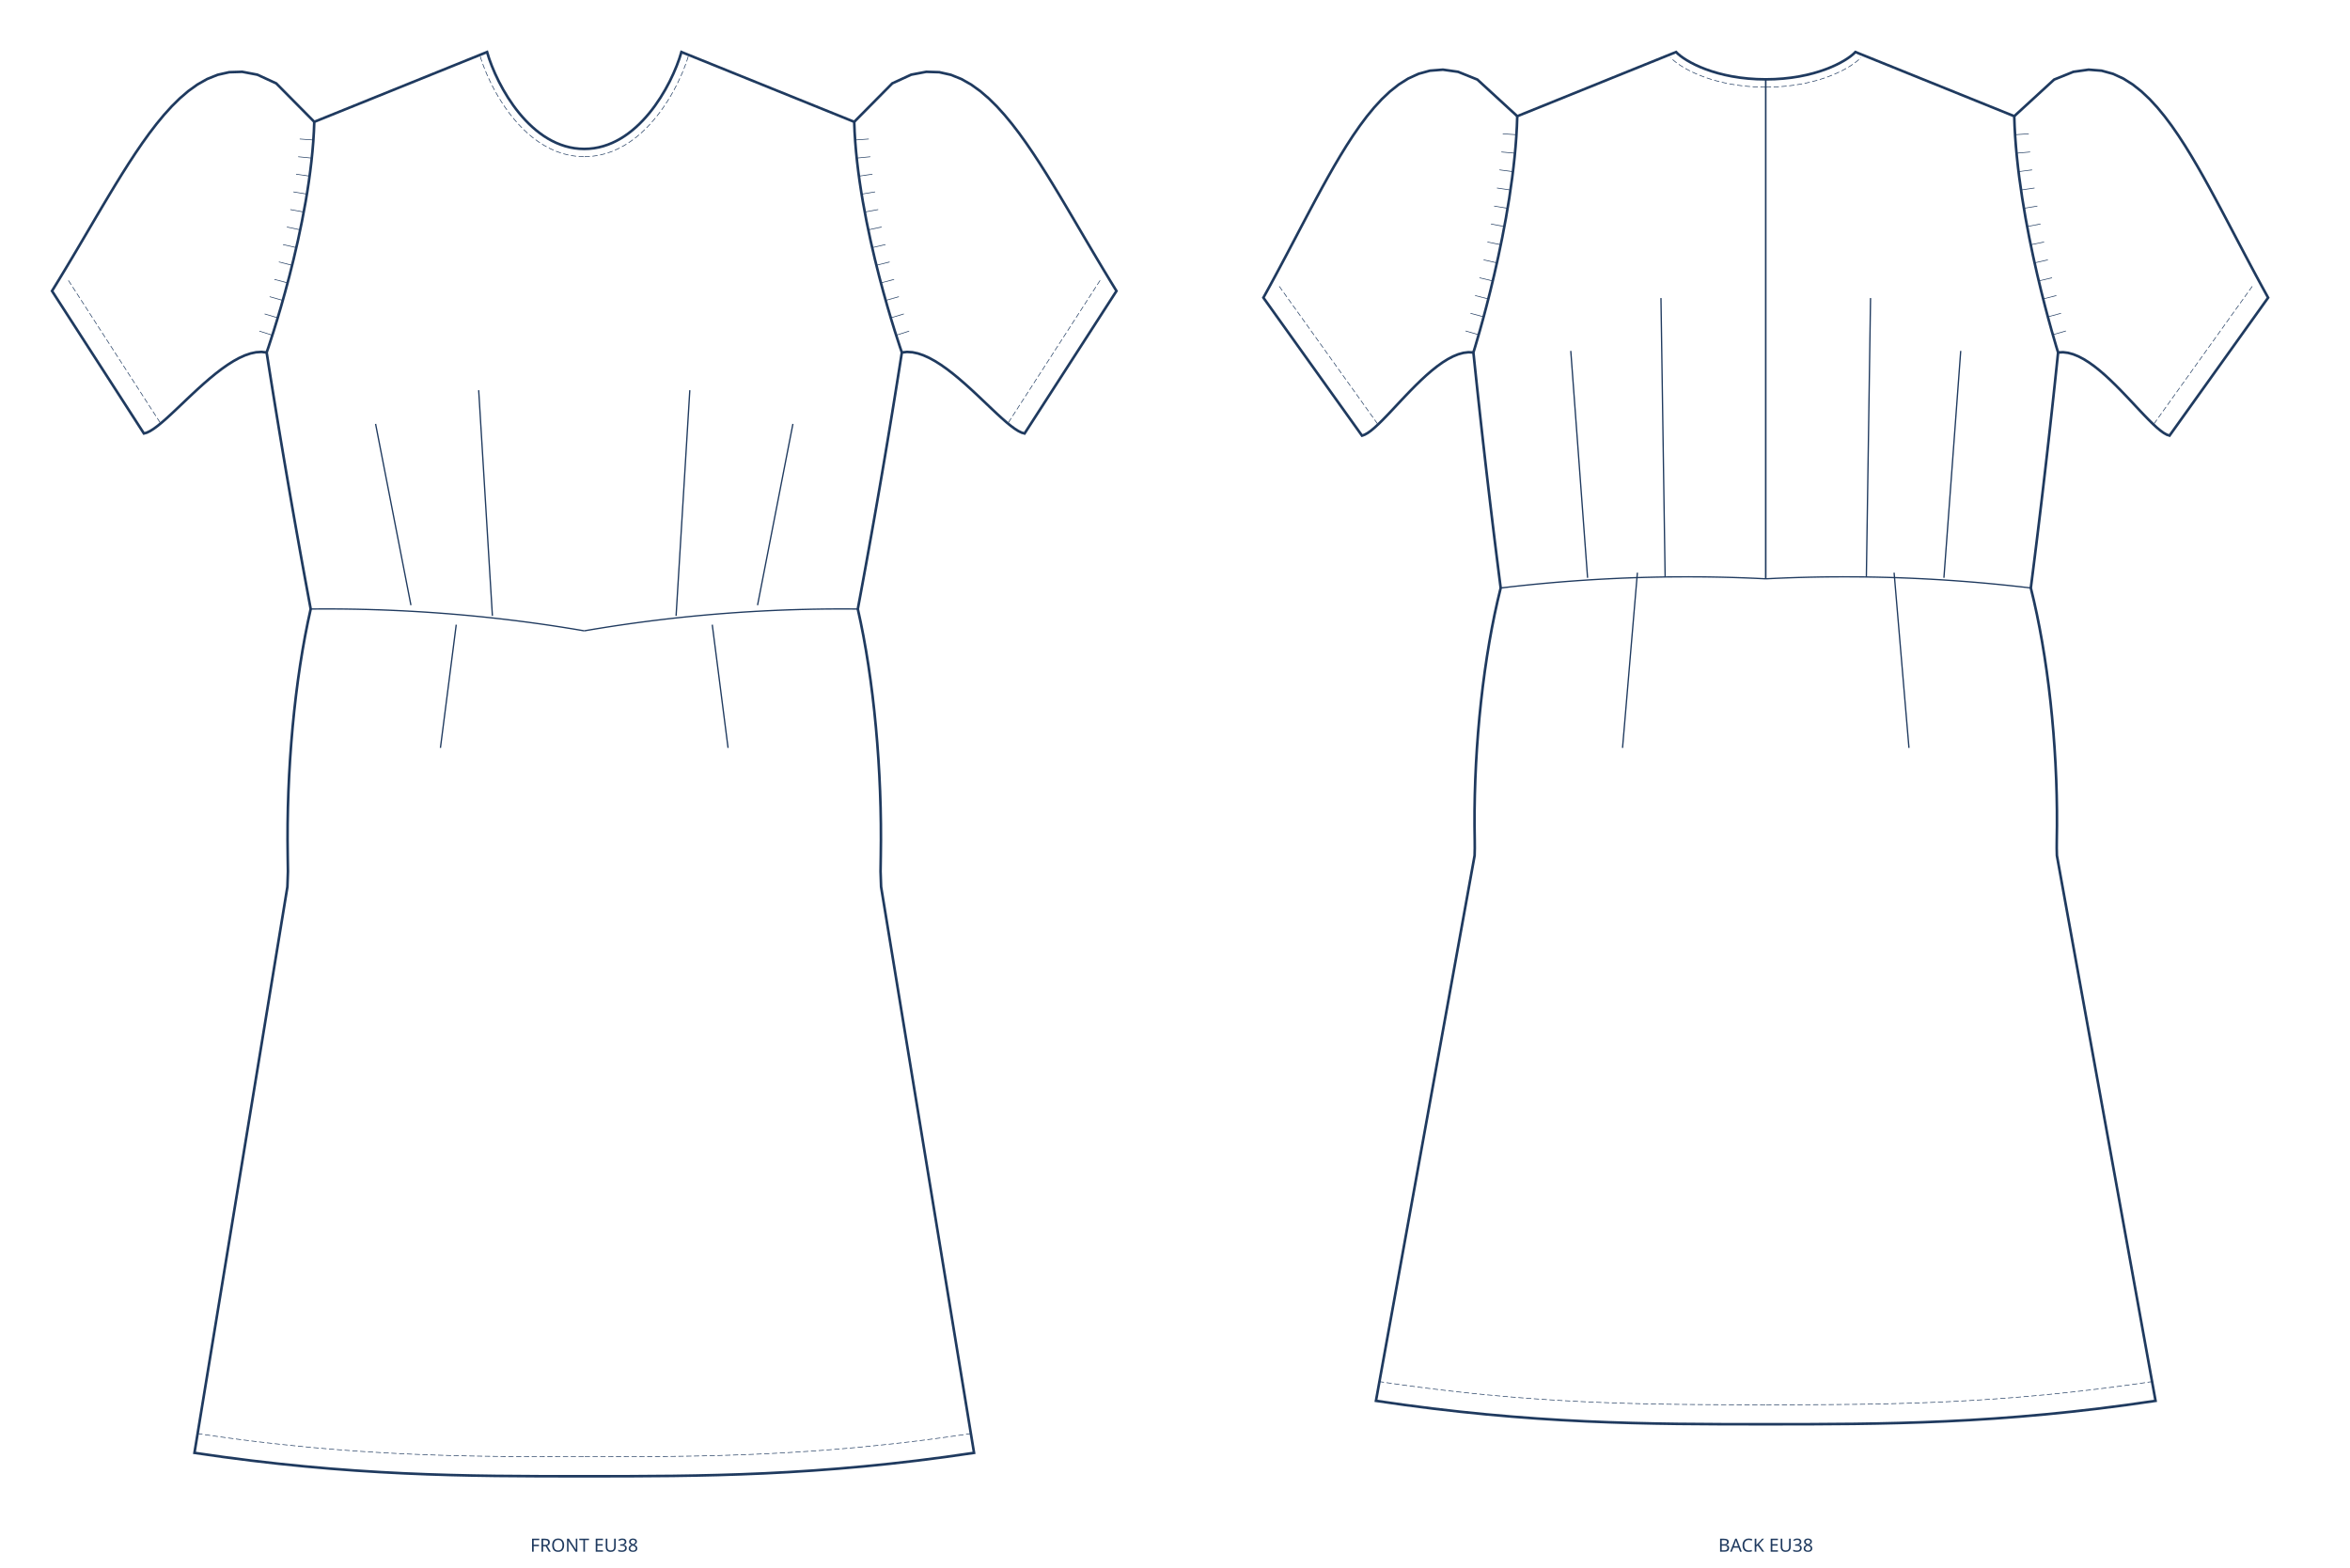
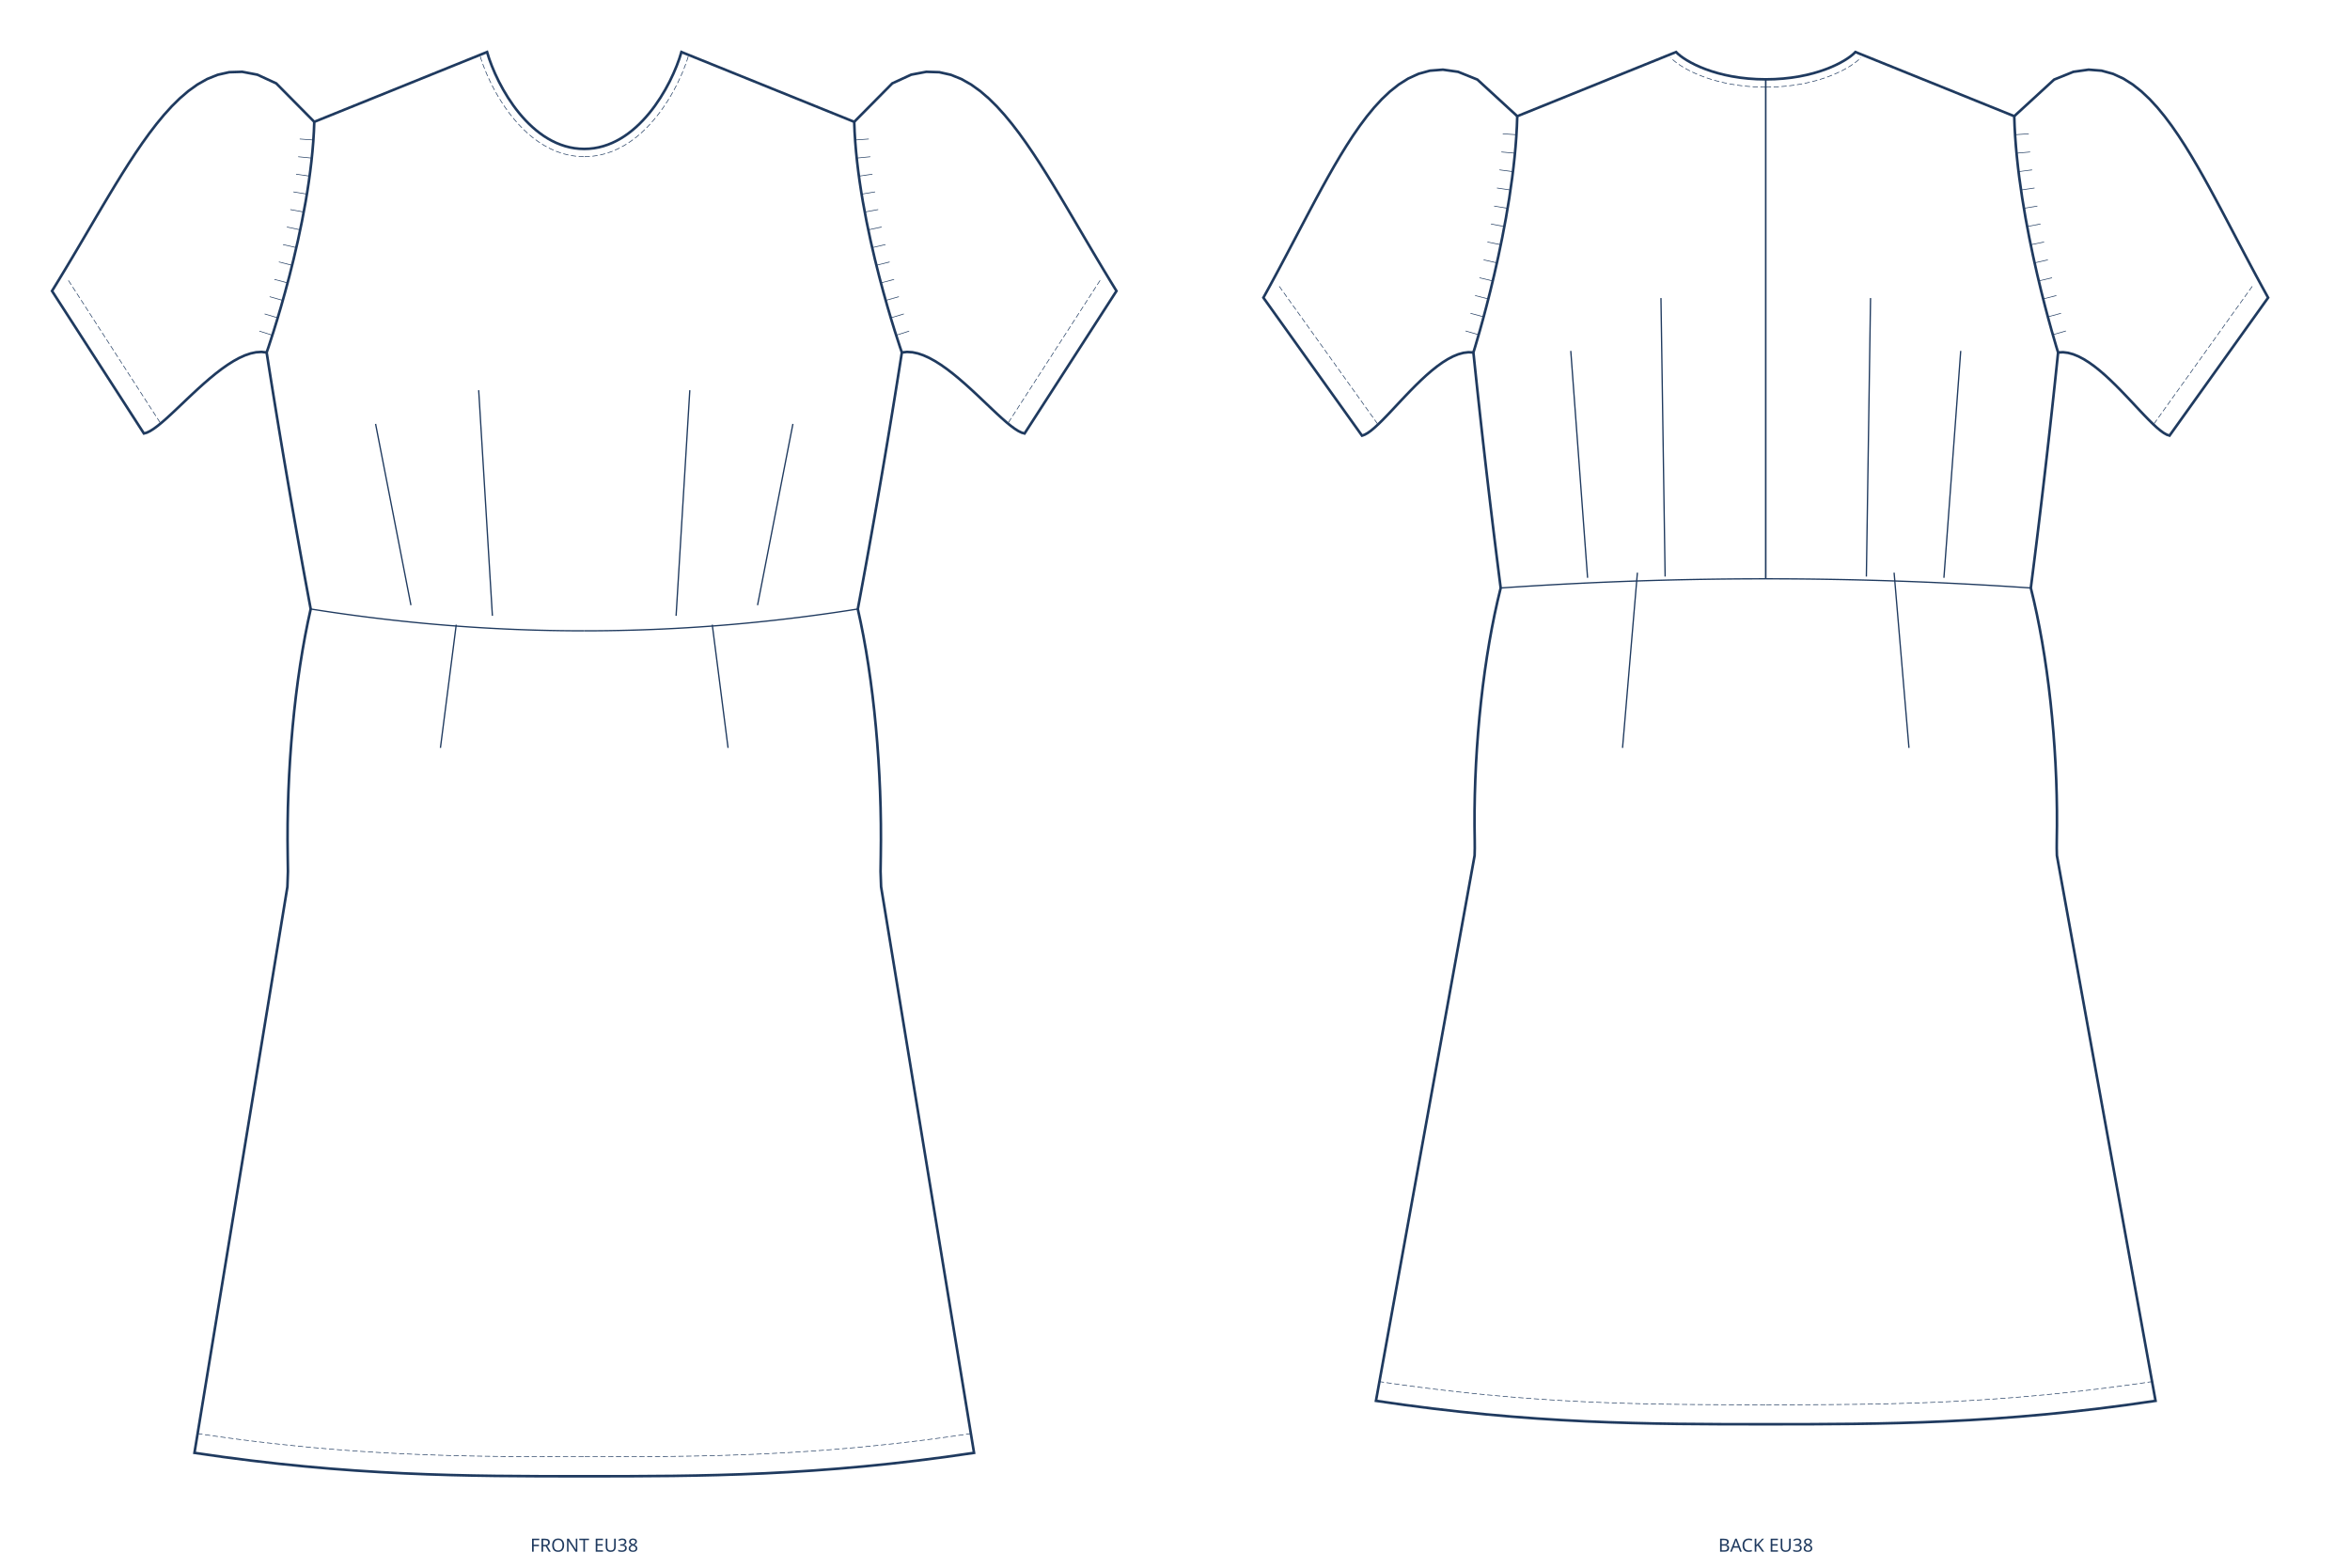
<svg xmlns="http://www.w3.org/2000/svg" width="1806.847mm" height="1205mm" viewBox="0 0 1806.847 1205" data-scale="1:1" data-unit-mm="1" data-source="DraftedPattern" data-dugum="" data-size="EU38" data-sinif="dress/dart/woven">
  <g fill="none" stroke="#1f3a5f" transform="translate(449.2117,40)">
    <path data-rol="siluet" data-view="front" data-manken-fark-ceyrek-mm="12.7417" data-manken-bel-yarim-mm="197.5854" data-manken-bust-y="231.0000" data-manken-bel-y="428.2238" data-manken-kalca-y="628.2238" data-omuz-egim-deg="22.00" data-omuz-oran="0.8500" data-omuz-uc="207.5700 53.6728" data-yaka-gen-oran="0.3600" data-yaka-derinlik-oran="0.4985" stroke-width="2" d="M 0 74.5 C 41.099 74.5 67.253 26.075 74.725 0 C 119.007 17.891 163.288 35.782 207.57 53.673 C 209.768 133.47 244.2 231 244.2 231 C 243.594 234.867 242.985 238.734 242.374 242.601 C 241.761 246.469 241.145 250.336 240.527 254.203 C 239.907 258.07 239.284 261.937 238.659 265.804 C 238.032 269.671 237.403 273.538 236.771 277.406 C 236.137 281.273 235.5 285.14 234.862 289.007 C 234.22 292.874 233.577 296.741 232.931 300.608 C 232.283 304.476 231.633 308.343 230.981 312.21 C 230.326 316.077 229.668 319.944 229.009 323.811 C 228.347 327.678 227.683 331.545 227.016 335.413 C 226.347 339.28 225.676 343.147 225.003 347.014 C 224.327 350.881 223.649 354.748 222.969 358.615 C 222.286 362.483 221.601 366.35 220.914 370.217 C 220.224 374.084 219.532 377.951 218.838 381.818 C 218.142 385.685 217.443 389.552 216.742 393.42 C 216.038 397.287 215.332 401.154 214.624 405.021 C 213.914 408.888 213.201 412.755 212.486 416.622 C 211.769 420.49 211.049 424.357 210.327 428.224 C 211.095 431.582 211.842 435.008 212.567 438.497 C 213.29 441.986 213.992 445.537 214.671 449.146 C 215.348 452.754 216.003 456.418 216.635 460.134 C 217.264 463.85 217.871 467.616 218.454 471.427 C 219.036 475.239 219.593 479.095 220.126 482.99 C 220.658 486.885 221.165 490.82 221.648 494.787 C 222.128 498.755 222.584 502.755 223.015 506.783 C 223.444 510.811 223.848 514.866 224.226 518.943 C 224.602 523.02 224.952 527.118 225.277 531.232 C 225.6 535.346 225.896 539.475 226.166 543.614 C 226.435 547.753 226.677 551.901 226.892 556.054 C 227.105 560.206 227.292 564.363 227.451 568.517 C 227.609 572.671 227.74 576.823 227.843 580.968 C 227.945 585.112 228.019 589.248 228.066 593.371 C 228.111 597.494 228.128 601.602 228.117 605.691 C 228.105 609.78 228.065 613.85 227.996 617.894 C 227.927 621.938 227.829 625.956 227.828 629.943 C 227.994 633.93 228.129 637.885 228.231 641.804 C 252.054 786.869 275.877 931.935 299.7 1077 C 179.82 1095 89.91 1095 0 1095 C -89.91 1095 -179.82 1095 -299.7 1077 C -275.877 931.935 -252.054 786.869 -228.231 641.804 C -228.129 637.885 -227.994 633.93 -227.828 629.943 C -227.829 625.956 -227.927 621.938 -227.996 617.894 C -228.065 613.85 -228.105 609.78 -228.117 605.691 C -228.128 601.602 -228.111 597.494 -228.066 593.371 C -228.019 589.248 -227.945 585.112 -227.843 580.968 C -227.74 576.823 -227.609 572.671 -227.451 568.517 C -227.292 564.363 -227.105 560.206 -226.892 556.054 C -226.677 551.901 -226.435 547.753 -226.166 543.614 C -225.896 539.475 -225.6 535.346 -225.277 531.232 C -224.952 527.118 -224.602 523.02 -224.226 518.943 C -223.848 514.866 -223.444 510.811 -223.015 506.783 C -222.584 502.755 -222.128 498.755 -221.648 494.787 C -221.165 490.82 -220.658 486.885 -220.126 482.99 C -219.593 479.095 -219.036 475.239 -218.454 471.427 C -217.871 467.616 -217.264 463.85 -216.635 460.134 C -216.003 456.418 -215.348 452.754 -214.671 449.146 C -213.992 445.537 -213.29 441.986 -212.567 438.497 C -211.842 435.008 -211.095 431.582 -210.327 428.224 C -211.049 424.357 -211.769 420.49 -212.486 416.622 C -213.201 412.755 -213.914 408.888 -214.624 405.021 C -215.332 401.154 -216.038 397.287 -216.742 393.42 C -217.443 389.552 -218.142 385.685 -218.838 381.818 C -219.532 377.951 -220.224 374.084 -220.914 370.217 C -221.601 366.35 -222.286 362.483 -222.969 358.615 C -223.649 354.748 -224.327 350.881 -225.003 347.014 C -225.676 343.147 -226.347 339.28 -227.016 335.413 C -227.683 331.545 -228.347 327.678 -229.009 323.811 C -229.668 319.944 -230.326 316.077 -230.981 312.21 C -231.633 308.343 -232.283 304.476 -232.931 300.608 C -233.577 296.741 -234.22 292.874 -234.862 289.007 C -235.5 285.14 -236.137 281.273 -236.771 277.406 C -237.403 273.538 -238.032 269.671 -238.659 265.804 C -239.284 261.937 -239.907 258.07 -240.527 254.203 C -241.145 250.336 -241.761 246.469 -242.374 242.601 C -242.985 238.734 -243.594 234.867 -244.2 231 C -244.2 231 -209.768 133.47 -207.57 53.673 C -163.288 35.782 -119.007 17.891 -74.725 0 C -67.253 26.075 -41.099 74.5 0 74.5 Z" />
-     <path data-rol="bel-dikisi" data-view="front" data-yan="sag" stroke-width="1" d="M 210.327 428.224 L 201.515 428.165 L 192.707 428.173 L 183.901 428.247 L 175.086 428.386 L 166.27 428.592 L 157.454 428.864 L 148.64 429.201 L 139.827 429.605 L 131.018 430.075 L 122.213 430.61 L 113.413 431.211 L 104.62 431.878 L 95.834 432.611 L 87.057 433.41 L 78.29 434.275 L 69.534 435.205 L 60.789 436.2 L 52.058 437.261 L 43.34 438.388 L 34.638 439.58 L 25.951 440.837 L 17.282 442.16 L 8.632 443.547 L -0 445" />
-     <path data-rol="bel-dikisi" data-view="front" data-yan="sol" stroke-width="1" d="M -210.327 428.224 L -201.515 428.165 L -192.707 428.173 L -183.901 428.247 L -175.086 428.386 L -166.27 428.592 L -157.454 428.864 L -148.64 429.201 L -139.827 429.605 L -131.018 430.075 L -122.213 430.61 L -113.413 431.211 L -104.62 431.878 L -95.834 432.611 L -87.057 433.41 L -78.29 434.275 L -69.534 435.205 L -60.789 436.2 L -52.058 437.261 L -43.34 438.388 L -34.638 439.58 L -25.951 440.837 L -17.282 442.16 L -8.632 443.547 L 0 445" />
+     <path data-rol="bel-dikisi" data-view="front" data-yan="sag" stroke-width="1" d="M 210.327 428.224 L 201.559 429.59 L 192.791 430.898 L 184.024 432.149 L 175.257 433.341 L 166.491 434.476 L 157.725 435.553 L 148.96 436.573 L 140.195 437.534 L 131.431 438.437 L 122.667 439.282 L 113.903 440.07 L 105.14 440.798 L 96.377 441.469 L 87.615 442.082 L 78.852 442.636 L 70.09 443.132 L 61.328 443.57 L 52.567 443.949 L 43.805 444.27 L 35.044 444.533 L 26.283 444.737 L 17.522 444.883 L 8.761 444.971 L -0 445" />
+     <path data-rol="bel-dikisi" data-view="front" data-yan="sol" stroke-width="1" d="M -210.327 428.224 L -201.559 429.59 L -192.791 430.898 L -184.024 432.149 L -175.257 433.341 L -166.491 434.476 L -157.725 435.553 L -148.96 436.573 L -140.195 437.534 L -131.431 438.437 L -122.667 439.282 L -113.903 440.07 L -105.14 440.798 L -96.377 441.469 L -87.615 442.082 L -78.852 442.636 L -70.09 443.132 L -61.328 443.57 L -52.567 443.949 L -43.805 444.27 L -35.044 444.533 L -26.283 444.737 L -17.522 444.883 L -8.761 444.971 L 0 445" />
    <path data-rol="pens" data-view="front" data-yan="sag" stroke-width="1" d="M 133.253 425.282 L 160.435 285.913" />
    <path data-rol="pens" data-view="front" data-yan="sol" stroke-width="1" d="M -133.253 425.282 L -160.435 285.913" />
    <path data-rol="pens" data-view="front" data-yan="sag" stroke-width="1" d="M 70.618 433.459 L 81.162 260.004" />
    <path data-rol="pens" data-view="front" data-yan="sol" stroke-width="1" d="M -70.618 433.459 L -81.162 260.004" />
    <path data-rol="pens" data-view="front" data-yan="sag" stroke-width="1" d="M 98.426 440.288 L 110.577 535" />
    <path data-rol="pens" data-view="front" data-yan="sol" stroke-width="1" d="M -98.426 440.288 L -110.577 535" />
    <path data-rol="dikis-izi" data-view="front" data-yan="sag" stroke-width="0.5" stroke-dasharray="4 2" d="M 297.524 1062.159 L 286.423 1063.787 L 275.543 1065.305 L 264.828 1066.726 L 254.273 1068.052 L 243.87 1069.286 L 233.615 1070.432 L 223.501 1071.494 L 213.524 1072.473 L 203.678 1073.375 L 193.955 1074.201 L 184.352 1074.955 L 174.862 1075.641 L 165.479 1076.262 L 156.198 1076.821 L 147.013 1077.321 L 137.918 1077.766 L 128.908 1078.159 L 119.976 1078.502 L 111.117 1078.801 L 102.325 1079.056 L 93.595 1079.273 L 84.92 1079.453 L 76.296 1079.601 L 67.716 1079.72 L 59.175 1079.812 L 50.667 1079.882 L 42.186 1079.931 L 33.727 1079.965 L 25.285 1079.985 L 16.853 1079.996 L 8.426 1079.999 L -0.001 1080" />
    <path data-rol="dikis-izi" data-view="front" data-yan="sol" stroke-width="0.5" stroke-dasharray="4 2" d="M -297.524 1062.159 L -286.423 1063.787 L -275.543 1065.305 L -264.828 1066.726 L -254.273 1068.052 L -243.87 1069.286 L -233.615 1070.432 L -223.501 1071.494 L -213.524 1072.473 L -203.678 1073.375 L -193.955 1074.201 L -184.352 1074.955 L -174.862 1075.641 L -165.479 1076.262 L -156.198 1076.821 L -147.013 1077.321 L -137.918 1077.766 L -128.908 1078.159 L -119.976 1078.502 L -111.117 1078.801 L -102.325 1079.056 L -93.595 1079.273 L -84.92 1079.453 L -76.296 1079.601 L -67.716 1079.72 L -59.175 1079.812 L -50.667 1079.882 L -42.186 1079.931 L -33.727 1079.965 L -25.285 1079.985 L -16.853 1079.996 L -8.426 1079.999 L 0.001 1080" />
    <path data-rol="dikis-izi" data-view="front" data-yan="sag" stroke-width="0.5" stroke-dasharray="4 2" d="M 0.293 80.493 L 5.639 80.225 L 11.112 79.421 L 16.396 78.125 L 21.479 76.377 L 26.354 74.219 L 31.018 71.691 L 35.469 68.832 L 39.709 65.679 L 43.739 62.27 L 47.565 58.639 L 51.187 54.817 L 54.608 50.837 L 57.832 46.731 L 60.86 42.528 L 63.693 38.258 L 66.332 33.952 L 68.778 29.639 L 71.031 25.348 L 73.091 21.109 L 74.959 16.948 L 76.633 12.896 L 78.114 8.979 L 79.401 5.224 L 80.463 1.755" />
    <path data-rol="dikis-izi" data-view="front" data-yan="sol" stroke-width="0.5" stroke-dasharray="4 2" d="M -0.293 80.493 L -5.639 80.225 L -11.112 79.421 L -16.396 78.125 L -21.479 76.377 L -26.354 74.219 L -31.018 71.691 L -35.469 68.832 L -39.709 65.679 L -43.739 62.27 L -47.565 58.639 L -51.187 54.817 L -54.608 50.837 L -57.832 46.731 L -60.86 42.528 L -63.693 38.258 L -66.332 33.952 L -68.778 29.639 L -71.031 25.348 L -73.091 21.109 L -74.959 16.948 L -76.633 12.896 L -78.114 8.979 L -79.401 5.224 L -80.463 1.755" />
    <path data-rol="dikis-izi" data-view="front" data-yan="sag" stroke-width="0.5" stroke-dasharray="4 2" d="M 396.606 175.588 L 325.958 285.132" />
    <path data-rol="dikis-izi" data-view="front" data-yan="sol" stroke-width="0.5" stroke-dasharray="4 2" d="M -396.606 175.588 L -325.958 285.132" />
    <path data-rol="kol" data-view="front" data-yan="sag" data-kol-aci="32.82" data-kol-olcek="0.8880" data-buzgu-kapak-oran="1.2901" data-buzgu-kapak-fazla-mm="122.66" stroke-width="2" d="M 207.57 53.673 L 236.847 24.088 L 251.346 17.416 L 262.969 15.206 L 272.971 15.508 L 281.876 17.512 L 289.971 20.77 L 297.44 25 L 304.41 30.004 L 310.974 35.637 L 317.204 41.788 L 323.157 48.367 L 328.881 55.303 L 334.414 62.534 L 339.789 70.011 L 345.033 77.69 L 350.171 85.534 L 355.225 93.509 L 360.211 101.588 L 365.147 109.745 L 370.047 117.958 L 374.924 126.208 L 379.788 134.477 L 384.65 142.749 L 389.519 151.01 L 394.402 159.248 L 399.308 167.452 L 404.243 175.611 L 409.212 183.718 L 338.563 293.262 L 336.311 292.633 L 333.771 291.398 L 330.964 289.618 L 327.908 287.351 L 324.622 284.656 L 321.126 281.594 L 317.44 278.222 L 313.582 274.6 L 309.571 270.788 L 305.427 266.844 L 301.169 262.829 L 296.817 258.8 L 292.389 254.817 L 287.905 250.94 L 283.383 247.228 L 278.844 243.74 L 274.307 240.535 L 269.79 237.672 L 265.313 235.21 L 260.895 233.21 L 256.555 231.729 L 252.314 230.828 L 248.189 230.565 L 244.2 231" />
    <path data-rol="kol" data-view="front" data-yan="sol" data-kol-aci="32.82" data-kol-olcek="0.8880" data-buzgu-kapak-oran="1.2901" data-buzgu-kapak-fazla-mm="122.66" stroke-width="2" d="M -207.57 53.673 L -236.847 24.088 L -251.346 17.416 L -262.969 15.206 L -272.971 15.508 L -281.876 17.512 L -289.971 20.77 L -297.44 25 L -304.41 30.004 L -310.974 35.637 L -317.204 41.788 L -323.157 48.367 L -328.881 55.303 L -334.414 62.534 L -339.789 70.011 L -345.033 77.69 L -350.171 85.534 L -355.225 93.509 L -360.211 101.588 L -365.147 109.745 L -370.047 117.958 L -374.924 126.208 L -379.788 134.477 L -384.65 142.749 L -389.519 151.01 L -394.402 159.248 L -399.308 167.452 L -404.243 175.611 L -409.212 183.718 L -338.563 293.262 L -336.311 292.633 L -333.771 291.398 L -330.964 289.618 L -327.908 287.351 L -324.622 284.656 L -321.126 281.594 L -317.44 278.222 L -313.582 274.6 L -309.571 270.788 L -305.427 266.844 L -301.169 262.829 L -296.817 258.8 L -292.389 254.817 L -287.905 250.94 L -283.383 247.228 L -278.844 243.74 L -274.307 240.535 L -269.79 237.672 L -265.313 235.21 L -260.895 233.21 L -256.555 231.729 L -252.314 230.828 L -248.189 230.565 L -244.2 231" />
    <path data-rol="buzgu" data-view="front" data-yan="sag" data-buzgu="kapak" data-buzgu-oran="1.2901" data-buzgu-dikis-mm="181.66" stroke-width="0.5" d="M 208.292 67.627 L 218.764 66.862" />
    <path data-rol="buzgu" data-view="front" data-yan="sol" data-buzgu="kapak" data-buzgu-oran="1.2901" data-buzgu-dikis-mm="181.66" stroke-width="0.5" d="M -208.292 67.627 L -218.764 66.862" />
    <path data-rol="buzgu" data-view="front" data-yan="sag" data-buzgu="kapak" data-buzgu-oran="1.2901" data-buzgu-dikis-mm="181.66" stroke-width="0.5" d="M 209.511 81.547 L 219.959 80.507" />
    <path data-rol="buzgu" data-view="front" data-yan="sol" data-buzgu="kapak" data-buzgu-oran="1.2901" data-buzgu-dikis-mm="181.66" stroke-width="0.5" d="M -209.511 81.547 L -219.959 80.507" />
    <path data-rol="buzgu" data-view="front" data-yan="sag" data-buzgu="kapak" data-buzgu-oran="1.2901" data-buzgu-dikis-mm="181.66" stroke-width="0.5" d="M 211.178 95.42 L 221.569 93.915" />
    <path data-rol="buzgu" data-view="front" data-yan="sol" data-buzgu="kapak" data-buzgu-oran="1.2901" data-buzgu-dikis-mm="181.66" stroke-width="0.5" d="M -211.178 95.42 L -221.569 93.915" />
    <path data-rol="buzgu" data-view="front" data-yan="sag" data-buzgu="kapak" data-buzgu-oran="1.2901" data-buzgu-dikis-mm="181.66" stroke-width="0.5" d="M 213.266 109.237 L 223.626 107.533" />
    <path data-rol="buzgu" data-view="front" data-yan="sol" data-buzgu="kapak" data-buzgu-oran="1.2901" data-buzgu-dikis-mm="181.66" stroke-width="0.5" d="M -213.266 109.237 L -223.626 107.533" />
    <path data-rol="buzgu" data-view="front" data-yan="sag" data-buzgu="kapak" data-buzgu-oran="1.2901" data-buzgu-dikis-mm="181.66" stroke-width="0.5" d="M 215.672 123.002 L 226.001 121.118" />
    <path data-rol="buzgu" data-view="front" data-yan="sol" data-buzgu="kapak" data-buzgu-oran="1.2901" data-buzgu-dikis-mm="181.66" stroke-width="0.5" d="M -215.672 123.002 L -226.001 121.118" />
    <path data-rol="buzgu" data-view="front" data-yan="sag" data-buzgu="kapak" data-buzgu-oran="1.2901" data-buzgu-dikis-mm="181.66" stroke-width="0.5" d="M 218.385 136.709 L 228.653 134.513" />
    <path data-rol="buzgu" data-view="front" data-yan="sol" data-buzgu="kapak" data-buzgu-oran="1.2901" data-buzgu-dikis-mm="181.66" stroke-width="0.5" d="M -218.385 136.709 L -228.653 134.513" />
    <path data-rol="buzgu" data-view="front" data-yan="sag" data-buzgu="kapak" data-buzgu-oran="1.2901" data-buzgu-dikis-mm="181.66" stroke-width="0.5" d="M 221.381 150.358 L 231.619 148.026" />
    <path data-rol="buzgu" data-view="front" data-yan="sol" data-buzgu="kapak" data-buzgu-oran="1.2901" data-buzgu-dikis-mm="181.66" stroke-width="0.5" d="M -221.381 150.358 L -231.619 148.026" />
    <path data-rol="buzgu" data-view="front" data-yan="sag" data-buzgu="kapak" data-buzgu-oran="1.2901" data-buzgu-dikis-mm="181.66" stroke-width="0.5" d="M 224.609 163.954 L 234.789 161.381" />
    <path data-rol="buzgu" data-view="front" data-yan="sol" data-buzgu="kapak" data-buzgu-oran="1.2901" data-buzgu-dikis-mm="181.66" stroke-width="0.5" d="M -224.609 163.954 L -234.789 161.381" />
    <path data-rol="buzgu" data-view="front" data-yan="sag" data-buzgu="kapak" data-buzgu-oran="1.2901" data-buzgu-dikis-mm="181.66" stroke-width="0.5" d="M 228.089 177.488 L 238.241 174.808" />
    <path data-rol="buzgu" data-view="front" data-yan="sol" data-buzgu="kapak" data-buzgu-oran="1.2901" data-buzgu-dikis-mm="181.66" stroke-width="0.5" d="M -228.089 177.488 L -238.241 174.808" />
    <path data-rol="buzgu" data-view="front" data-yan="sag" data-buzgu="kapak" data-buzgu-oran="1.2901" data-buzgu-dikis-mm="181.66" stroke-width="0.5" d="M 231.778 190.966 L 241.878 188.096" />
    <path data-rol="buzgu" data-view="front" data-yan="sol" data-buzgu="kapak" data-buzgu-oran="1.2901" data-buzgu-dikis-mm="181.66" stroke-width="0.5" d="M -231.778 190.966 L -241.878 188.096" />
    <path data-rol="buzgu" data-view="front" data-yan="sag" data-buzgu="kapak" data-buzgu-oran="1.2901" data-buzgu-dikis-mm="181.66" stroke-width="0.5" d="M 235.682 204.383 L 245.734 201.349" />
    <path data-rol="buzgu" data-view="front" data-yan="sol" data-buzgu="kapak" data-buzgu-oran="1.2901" data-buzgu-dikis-mm="181.66" stroke-width="0.5" d="M -235.682 204.383 L -245.734 201.349" />
    <path data-rol="buzgu" data-view="front" data-yan="sag" data-buzgu="kapak" data-buzgu-oran="1.2901" data-buzgu-dikis-mm="181.66" stroke-width="0.5" d="M 239.809 217.734 L 249.816 214.556" />
    <path data-rol="buzgu" data-view="front" data-yan="sol" data-buzgu="kapak" data-buzgu-oran="1.2901" data-buzgu-dikis-mm="181.66" stroke-width="0.5" d="M -239.809 217.734 L -249.816 214.556" />
  </g>
  <g fill="none" stroke="#1f3a5f" transform="translate(1357.635,40)">
    <path data-rol="siluet" data-view="back" data-manken-fark-ceyrek-mm="12.7417" data-manken-bel-yarim-mm="191.0586" data-manken-bust-y="231.0000" data-manken-bel-y="412.0492" data-manken-kalca-y="612.0492" data-omuz-egim-deg="22.00" data-omuz-oran="0.8500" data-omuz-uc="191.0588 49.3351" data-yaka-gen-oran="0.3609" data-arka-yaka-oran="0.2819" stroke-width="2" d="M 0 21 C 37.922 21 62.055 7.35 68.95 0 C 109.653 16.445 150.356 32.89 191.059 49.335 C 193.082 131.084 224.775 231 224.775 231 C 224.384 234.772 223.991 238.544 223.596 242.316 C 223.199 246.087 222.8 249.859 222.399 253.631 C 221.996 257.403 221.591 261.175 221.185 264.947 C 220.776 268.719 220.365 272.49 219.953 276.262 C 219.538 280.034 219.122 283.806 218.703 287.578 C 218.283 291.35 217.861 295.122 217.436 298.893 C 217.01 302.665 216.582 306.437 216.152 310.209 C 215.72 313.981 215.286 317.753 214.85 321.525 C 214.412 325.296 213.972 329.068 213.53 332.84 C 213.086 336.612 212.641 340.384 212.193 344.156 C 211.743 347.928 211.292 351.7 210.838 355.471 C 210.382 359.243 209.925 363.015 209.465 366.787 C 209.004 370.559 208.541 374.331 208.076 378.103 C 207.608 381.874 207.139 385.646 206.668 389.418 C 206.195 393.19 205.72 396.962 205.243 400.734 C 204.764 404.505 204.283 408.277 203.8 412.049 C 204.615 415.281 205.41 418.579 206.184 421.937 C 206.955 425.295 207.706 428.714 208.434 432.188 C 209.161 435.661 209.866 439.189 210.548 442.767 C 211.228 446.344 211.886 449.97 212.52 453.64 C 213.152 457.31 213.762 461.023 214.347 464.774 C 214.93 468.525 215.489 472.314 216.024 476.135 C 216.557 479.956 217.065 483.809 217.548 487.689 C 218.03 491.568 218.486 495.474 218.916 499.401 C 219.345 503.328 219.748 507.275 220.125 511.238 C 220.5 515.201 220.85 519.178 221.172 523.166 C 221.493 527.153 221.787 531.15 222.054 535.15 C 222.319 539.151 222.557 543.155 222.768 547.158 C 222.977 551.16 223.159 555.161 223.313 559.154 C 223.465 563.147 223.59 567.133 223.686 571.105 C 223.781 575.077 223.848 579.037 223.886 582.977 C 223.923 586.918 223.931 590.839 223.91 594.736 C 223.889 598.633 223.838 602.506 223.757 606.348 C 223.677 610.191 223.712 614.003 223.853 617.779 C 249.136 757.519 274.418 897.26 299.7 1037 C 179.82 1055 89.91 1055 0 1055 C -89.91 1055 -179.82 1055 -299.7 1037 C -274.418 897.26 -249.136 757.519 -223.853 617.779 C -223.712 614.003 -223.677 610.191 -223.757 606.348 C -223.838 602.506 -223.889 598.633 -223.91 594.736 C -223.931 590.839 -223.923 586.918 -223.886 582.977 C -223.848 579.037 -223.781 575.077 -223.686 571.105 C -223.59 567.133 -223.465 563.147 -223.313 559.154 C -223.159 555.161 -222.977 551.16 -222.768 547.158 C -222.557 543.155 -222.319 539.151 -222.054 535.15 C -221.787 531.15 -221.493 527.153 -221.172 523.166 C -220.85 519.178 -220.5 515.201 -220.125 511.238 C -219.748 507.275 -219.345 503.328 -218.916 499.401 C -218.486 495.474 -218.03 491.568 -217.548 487.689 C -217.065 483.809 -216.557 479.956 -216.024 476.135 C -215.489 472.314 -214.93 468.525 -214.347 464.774 C -213.762 461.023 -213.152 457.31 -212.52 453.64 C -211.886 449.97 -211.228 446.344 -210.548 442.767 C -209.866 439.189 -209.161 435.661 -208.434 432.188 C -207.706 428.714 -206.955 425.295 -206.184 421.937 C -205.41 418.579 -204.615 415.281 -203.8 412.049 C -204.283 408.277 -204.764 404.505 -205.243 400.734 C -205.72 396.962 -206.195 393.19 -206.668 389.418 C -207.139 385.646 -207.608 381.874 -208.076 378.103 C -208.541 374.331 -209.004 370.559 -209.465 366.787 C -209.925 363.015 -210.382 359.243 -210.838 355.471 C -211.292 351.7 -211.743 347.928 -212.193 344.156 C -212.641 340.384 -213.086 336.612 -213.53 332.84 C -213.972 329.068 -214.412 325.296 -214.85 321.525 C -215.286 317.753 -215.72 313.981 -216.152 310.209 C -216.582 306.437 -217.01 302.665 -217.436 298.893 C -217.861 295.122 -218.283 291.35 -218.703 287.578 C -219.122 283.806 -219.538 280.034 -219.953 276.262 C -220.365 272.49 -220.776 268.719 -221.185 264.947 C -221.591 261.175 -221.996 257.403 -222.399 253.631 C -222.8 249.859 -223.199 246.087 -223.596 242.316 C -223.991 238.544 -224.384 234.772 -224.775 231 C -224.775 231 -193.082 131.084 -191.059 49.335 C -150.356 32.89 -109.653 16.445 -68.95 0 C -62.055 7.35 -37.922 21 0 21 Z" />
-     <path data-rol="bel-dikisi" data-view="back" data-yan="sag" stroke-width="1" d="M 203.8 412.049 L 195.292 411.063 L 186.786 410.137 L 178.28 409.27 L 169.777 408.464 L 161.275 407.718 L 152.774 407.032 L 144.275 406.406 L 135.778 405.84 L 127.281 405.335 L 118.787 404.89 L 110.293 404.505 L 101.802 404.181 L 93.311 403.917 L 84.822 403.714 L 76.334 403.57 L 67.848 403.488 L 59.362 403.465 L 50.879 403.503 L 42.396 403.602 L 33.914 403.761 L 25.434 403.98 L 16.955 404.26 L 8.477 404.6 L 0 405" />
-     <path data-rol="bel-dikisi" data-view="back" data-yan="sol" stroke-width="1" d="M -203.8 412.049 L -195.292 411.063 L -186.786 410.137 L -178.28 409.27 L -169.777 408.464 L -161.275 407.718 L -152.774 407.032 L -144.275 406.406 L -135.778 405.84 L -127.281 405.335 L -118.787 404.89 L -110.293 404.505 L -101.802 404.181 L -93.311 403.917 L -84.822 403.714 L -76.334 403.57 L -67.848 403.488 L -59.362 403.465 L -50.879 403.503 L -42.396 403.602 L -33.914 403.761 L -25.434 403.98 L -16.955 404.26 L -8.477 404.6 L 0 405" />
+     <path data-rol="bel-dikisi" data-view="back" data-yan="sag" stroke-width="1" d="M 203.8 412.049 L 195.284 411.474 L 186.771 410.924 L 178.261 410.398 L 169.754 409.896 L 161.25 409.419 L 152.748 408.966 L 144.249 408.538 L 135.751 408.134 L 127.257 407.754 L 118.764 407.399 L 110.273 407.069 L 101.783 406.763 L 93.296 406.481 L 84.809 406.224 L 76.325 405.992 L 67.841 405.784 L 59.359 405.6 L 50.877 405.441 L 42.396 405.306 L 33.916 405.196 L 25.437 405.11 L 16.958 405.049 L 8.479 405.012 L 0 405" />
+     <path data-rol="bel-dikisi" data-view="back" data-yan="sol" stroke-width="1" d="M -203.8 412.049 L -195.284 411.474 L -186.771 410.924 L -178.261 410.398 L -169.754 409.896 L -161.25 409.419 L -152.748 408.966 L -144.249 408.538 L -135.751 408.134 L -127.257 407.754 L -118.764 407.399 L -110.273 407.069 L -101.783 406.763 L -93.296 406.481 L -84.809 406.224 L -76.325 405.992 L -67.841 405.784 L -59.359 405.6 L -50.877 405.441 L -42.396 405.306 L -33.916 405.196 L -25.437 405.11 L -16.958 405.049 L -8.479 405.012 L 0 405" />
    <path data-rol="pens" data-view="back" data-yan="sag" stroke-width="1" d="M 136.992 404.237 L 149.909 229.78" />
    <path data-rol="pens" data-view="back" data-yan="sol" stroke-width="1" d="M -136.992 404.237 L -149.909 229.78" />
    <path data-rol="pens" data-view="back" data-yan="sag" stroke-width="1" d="M 77.368 403.267 L 80.569 189.173" />
    <path data-rol="pens" data-view="back" data-yan="sol" stroke-width="1" d="M -77.368 403.267 L -80.569 189.173" />
    <path data-rol="orta-dikis" data-view="back" data-yan="sag" stroke-width="1" d="M 0 405 C 0 400.2 0 395.438 0 390.711 C 0 385.985 0 381.295 0 376.641 C 0 371.986 0 367.366 0 362.781 C 0 358.195 0 353.644 0 349.125 C 0 344.606 0 340.12 0 335.666 C 0 331.212 0 326.789 0 322.397 C 0 318.005 0 313.643 0 309.31 C 0 304.978 0 300.675 0 296.4 C 0 292.125 0 287.878 0 283.658 C 0 279.438 0 275.245 0 271.078 C 0 266.911 0 262.769 0 258.653 C 0 254.536 0 250.444 0 246.375 C 0 242.306 0 238.261 0 234.238 C 0 230.215 0 226.214 0 222.234 C 0 218.255 0 214.296 0 210.357 C 0 206.419 0 202.5 0 198.6 C 0 194.7 0 190.819 0 186.955 C 0 183.091 0 179.245 0 175.416 C 0 171.586 0 167.773 0 163.975 C 0 160.177 0 156.394 0 152.625 C 0 148.856 0 145.102 0 141.36 C 0 137.618 0 133.889 0 130.172 C 0 126.455 0 122.749 0 119.054 C 0 115.359 0 111.675 0 108 C 0 104.325 0 100.659 0 97.002 C 0 93.344 0 89.695 0 86.053 C 0 82.411 0 78.776 0 75.147 C 0 71.517 0 67.894 0 64.275 C 0 60.656 0 57.042 0 53.432 C 0 49.821 0 46.214 0 42.609 C 0 39.005 0 35.402 0 31.801 C 0 28.2 0 24.6 0 21" />
    <path data-rol="orta-dikis" data-view="back" data-yan="sol" stroke-width="1" d="M 0 21 C 0 24.6 0 28.2 0 31.801 C 0 35.402 0 39.005 0 42.609 C 0 46.214 0 49.821 0 53.432 C 0 57.042 0 60.656 0 64.275 C 0 67.894 0 71.517 0 75.147 C 0 78.776 0 82.411 0 86.053 C 0 89.695 0 93.344 0 97.002 C 0 100.659 0 104.325 0 108 C 0 111.675 0 115.359 0 119.054 C 0 122.749 0 126.455 0 130.172 C 0 133.889 0 137.618 0 141.36 C 0 145.102 0 148.856 0 152.625 C 0 156.394 0 160.177 0 163.975 C 0 167.773 0 171.586 0 175.416 C 0 179.245 0 183.091 0 186.955 C 0 190.819 0 194.7 0 198.6 C 0 202.5 0 206.419 0 210.357 C 0 214.296 0 218.255 0 222.234 C 0 226.214 0 230.215 0 234.238 C 0 238.261 0 242.306 0 246.375 C 0 250.444 0 254.536 0 258.653 C 0 262.769 0 266.911 0 271.078 C 0 275.245 0 279.438 0 283.658 C 0 287.878 0 292.125 0 296.4 C 0 300.675 0 304.978 0 309.31 C 0 313.643 0 318.005 0 322.397 C 0 326.789 0 331.212 0 335.666 C 0 340.12 0 344.606 0 349.125 C 0 353.644 0 358.195 0 362.781 C 0 367.366 0 371.986 0 376.641 C 0 381.295 0 385.985 0 390.711 C 0 395.438 0 400.2 0 405" />
    <path data-rol="pens" data-view="back" data-yan="sag" stroke-width="1" d="M 98.683 400.283 L 110.108 535" />
    <path data-rol="pens" data-view="back" data-yan="sol" stroke-width="1" d="M -98.683 400.283 L -110.108 535" />
    <path data-rol="dikis-izi" data-view="back" data-yan="sag" stroke-width="0.5" stroke-dasharray="4 2" d="M 297.524 1022.159 L 286.423 1023.787 L 275.543 1025.305 L 264.828 1026.726 L 254.273 1028.052 L 243.87 1029.286 L 233.615 1030.432 L 223.501 1031.494 L 213.524 1032.473 L 203.678 1033.375 L 193.955 1034.201 L 184.352 1034.955 L 174.862 1035.641 L 165.479 1036.262 L 156.198 1036.821 L 147.013 1037.321 L 137.918 1037.766 L 128.908 1038.159 L 119.976 1038.502 L 111.117 1038.801 L 102.325 1039.056 L 93.595 1039.273 L 84.92 1039.453 L 76.296 1039.601 L 67.716 1039.72 L 59.175 1039.812 L 50.667 1039.882 L 42.186 1039.931 L 33.727 1039.965 L 25.285 1039.985 L 16.853 1039.996 L 8.426 1039.999 L -0.001 1040" />
    <path data-rol="dikis-izi" data-view="back" data-yan="sol" stroke-width="0.5" stroke-dasharray="4 2" d="M -297.524 1022.159 L -286.423 1023.787 L -275.543 1025.305 L -264.828 1026.726 L -254.273 1028.052 L -243.87 1029.286 L -233.615 1030.432 L -223.501 1031.494 L -213.524 1032.473 L -203.678 1033.375 L -193.955 1034.201 L -184.352 1034.955 L -174.862 1035.641 L -165.479 1036.262 L -156.198 1036.821 L -147.013 1037.321 L -137.918 1037.766 L -128.908 1038.159 L -119.976 1038.502 L -111.117 1038.801 L -102.325 1039.056 L -93.595 1039.273 L -84.92 1039.453 L -76.296 1039.601 L -67.716 1039.72 L -59.175 1039.812 L -50.667 1039.882 L -42.186 1039.931 L -33.727 1039.965 L -25.285 1039.985 L -16.853 1039.996 L -8.426 1039.999 L 0.001 1040" />
    <path data-rol="dikis-izi" data-view="back" data-yan="sag" stroke-width="0.5" stroke-dasharray="4 2" d="M 0.089 26.999 L 4.846 26.928 L 9.549 26.716 L 14.104 26.375 L 18.51 25.912 L 22.766 25.337 L 26.869 24.657 L 30.818 23.882 L 34.612 23.02 L 38.248 22.08 L 41.726 21.071 L 45.044 20.002 L 48.201 18.88 L 51.196 17.715 L 54.027 16.514 L 56.694 15.286 L 59.196 14.039 L 61.532 12.78 L 63.703 11.518 L 65.709 10.257 L 67.55 9.004 L 69.228 7.763 L 70.747 6.536 L 72.109 5.321 L 73.19 4.245" />
    <path data-rol="dikis-izi" data-view="back" data-yan="sol" stroke-width="0.5" stroke-dasharray="4 2" d="M -0.089 26.999 L -4.846 26.928 L -9.549 26.716 L -14.104 26.375 L -18.51 25.912 L -22.766 25.337 L -26.869 24.657 L -30.818 23.882 L -34.612 23.02 L -38.248 22.08 L -41.726 21.071 L -45.044 20.002 L -48.201 18.88 L -51.196 17.715 L -54.027 16.514 L -56.694 15.286 L -59.196 14.039 L -61.532 12.78 L -63.703 11.518 L -65.709 10.257 L -67.55 9.004 L -69.228 7.763 L -70.747 6.536 L -72.109 5.321 L -73.19 4.245" />
    <path data-rol="dikis-izi" data-view="back" data-yan="sag" stroke-width="0.5" stroke-dasharray="4 2" d="M 374.052 180.145 L 298.249 286.188" />
    <path data-rol="dikis-izi" data-view="back" data-yan="sol" stroke-width="0.5" stroke-dasharray="4 2" d="M -374.052 180.145 L -298.249 286.188" />
    <path data-rol="kol" data-view="back" data-yan="sag" data-kol-aci="35.56" data-kol-olcek="0.8396" data-buzgu-kapak-oran="1.2901" data-buzgu-kapak-fazla-mm="122.66" stroke-width="2" d="M 191.059 49.335 L 221.716 21.184 L 236.518 15.212 L 248.233 13.56 L 258.209 14.34 L 267.008 16.767 L 274.938 20.408 L 282.197 24.99 L 288.919 30.321 L 295.206 36.262 L 301.135 42.703 L 306.767 49.559 L 312.153 56.761 L 317.334 64.249 L 322.346 71.974 L 327.217 79.895 L 331.975 87.975 L 336.641 96.183 L 341.236 104.49 L 345.776 112.874 L 350.278 121.312 L 354.754 129.786 L 359.218 138.277 L 363.679 146.772 L 368.147 155.257 L 372.632 163.719 L 377.14 172.148 L 381.679 180.534 L 386.255 188.868 L 310.452 294.911 L 308.36 294.194 L 306.03 292.891 L 303.477 291.057 L 300.716 288.751 L 297.762 286.029 L 294.629 282.947 L 291.333 279.564 L 287.889 275.935 L 284.311 272.118 L 280.614 268.17 L 276.814 264.147 L 272.925 260.108 L 268.963 256.107 L 264.941 252.203 L 260.876 248.453 L 256.781 244.913 L 252.673 241.64 L 248.566 238.692 L 244.474 236.125 L 240.413 233.996 L 236.398 232.362 L 232.443 231.28 L 228.564 230.807 L 224.775 231" />
    <path data-rol="kol" data-view="back" data-yan="sol" data-kol-aci="35.56" data-kol-olcek="0.8396" data-buzgu-kapak-oran="1.2901" data-buzgu-kapak-fazla-mm="122.66" stroke-width="2" d="M -191.059 49.335 L -221.716 21.184 L -236.518 15.212 L -248.233 13.56 L -258.209 14.34 L -267.008 16.767 L -274.938 20.408 L -282.197 24.99 L -288.919 30.321 L -295.206 36.262 L -301.135 42.703 L -306.767 49.559 L -312.153 56.761 L -317.334 64.249 L -322.346 71.974 L -327.217 79.895 L -331.975 87.975 L -336.641 96.183 L -341.236 104.49 L -345.776 112.874 L -350.278 121.312 L -354.754 129.786 L -359.218 138.277 L -363.679 146.772 L -368.147 155.257 L -372.632 163.719 L -377.14 172.148 L -381.679 180.534 L -386.255 188.868 L -310.452 294.911 L -308.36 294.194 L -306.03 292.891 L -303.477 291.057 L -300.716 288.751 L -297.762 286.029 L -294.629 282.947 L -291.333 279.564 L -287.889 275.935 L -284.311 272.118 L -280.614 268.17 L -276.814 264.147 L -272.925 260.108 L -268.963 256.107 L -264.941 252.203 L -260.876 248.453 L -256.781 244.913 L -252.673 241.64 L -248.566 238.692 L -244.474 236.125 L -240.413 233.996 L -236.398 232.362 L -232.443 231.28 L -228.564 230.807 L -224.775 231" />
    <path data-rol="buzgu" data-view="back" data-yan="sag" data-buzgu="kapak" data-buzgu-oran="1.2901" data-buzgu-dikis-mm="185.26" stroke-width="0.5" d="M 191.72 63.57 L 202.197 62.882" />
    <path data-rol="buzgu" data-view="back" data-yan="sol" data-buzgu="kapak" data-buzgu-oran="1.2901" data-buzgu-dikis-mm="185.26" stroke-width="0.5" d="M -191.72 63.57 L -202.197 62.882" />
    <path data-rol="buzgu" data-view="back" data-yan="sag" data-buzgu="kapak" data-buzgu-oran="1.2901" data-buzgu-dikis-mm="185.26" stroke-width="0.5" d="M 192.835 77.776 L 203.293 76.841" />
    <path data-rol="buzgu" data-view="back" data-yan="sol" data-buzgu="kapak" data-buzgu-oran="1.2901" data-buzgu-dikis-mm="185.26" stroke-width="0.5" d="M -192.835 77.776 L -203.293 76.841" />
    <path data-rol="buzgu" data-view="back" data-yan="sag" data-buzgu="kapak" data-buzgu-oran="1.2901" data-buzgu-dikis-mm="185.26" stroke-width="0.5" d="M 194.359 91.945 L 204.771 90.59" />
    <path data-rol="buzgu" data-view="back" data-yan="sol" data-buzgu="kapak" data-buzgu-oran="1.2901" data-buzgu-dikis-mm="185.26" stroke-width="0.5" d="M -194.359 91.945 L -204.771 90.59" />
    <path data-rol="buzgu" data-view="back" data-yan="sag" data-buzgu="kapak" data-buzgu-oran="1.2901" data-buzgu-dikis-mm="185.26" stroke-width="0.5" d="M 196.273 106.066 L 206.66 104.531" />
    <path data-rol="buzgu" data-view="back" data-yan="sol" data-buzgu="kapak" data-buzgu-oran="1.2901" data-buzgu-dikis-mm="185.26" stroke-width="0.5" d="M -196.273 106.066 L -206.66 104.531" />
    <path data-rol="buzgu" data-view="back" data-yan="sag" data-buzgu="kapak" data-buzgu-oran="1.2901" data-buzgu-dikis-mm="185.26" stroke-width="0.5" d="M 198.481 120.144 L 208.843 118.447" />
    <path data-rol="buzgu" data-view="back" data-yan="sol" data-buzgu="kapak" data-buzgu-oran="1.2901" data-buzgu-dikis-mm="185.26" stroke-width="0.5" d="M -198.481 120.144 L -208.843 118.447" />
    <path data-rol="buzgu" data-view="back" data-yan="sag" data-buzgu="kapak" data-buzgu-oran="1.2901" data-buzgu-dikis-mm="185.26" stroke-width="0.5" d="M 200.97 134.176 L 211.281 132.194" />
    <path data-rol="buzgu" data-view="back" data-yan="sol" data-buzgu="kapak" data-buzgu-oran="1.2901" data-buzgu-dikis-mm="185.26" stroke-width="0.5" d="M -200.97 134.176 L -211.281 132.194" />
    <path data-rol="buzgu" data-view="back" data-yan="sag" data-buzgu="kapak" data-buzgu-oran="1.2901" data-buzgu-dikis-mm="185.26" stroke-width="0.5" d="M 203.725 148.158 L 214.012 146.052" />
    <path data-rol="buzgu" data-view="back" data-yan="sol" data-buzgu="kapak" data-buzgu-oran="1.2901" data-buzgu-dikis-mm="185.26" stroke-width="0.5" d="M -203.725 148.158 L -214.012 146.052" />
    <path data-rol="buzgu" data-view="back" data-yan="sag" data-buzgu="kapak" data-buzgu-oran="1.2901" data-buzgu-dikis-mm="185.26" stroke-width="0.5" d="M 206.693 162.096 L 216.933 159.771" />
    <path data-rol="buzgu" data-view="back" data-yan="sol" data-buzgu="kapak" data-buzgu-oran="1.2901" data-buzgu-dikis-mm="185.26" stroke-width="0.5" d="M -206.693 162.096 L -216.933 159.771" />
    <path data-rol="buzgu" data-view="back" data-yan="sag" data-buzgu="kapak" data-buzgu-oran="1.2901" data-buzgu-dikis-mm="185.26" stroke-width="0.5" d="M 209.899 175.982 L 220.115 173.559" />
    <path data-rol="buzgu" data-view="back" data-yan="sol" data-buzgu="kapak" data-buzgu-oran="1.2901" data-buzgu-dikis-mm="185.26" stroke-width="0.5" d="M -209.899 175.982 L -220.115 173.559" />
    <path data-rol="buzgu" data-view="back" data-yan="sag" data-buzgu="kapak" data-buzgu-oran="1.2901" data-buzgu-dikis-mm="185.26" stroke-width="0.5" d="M 213.299 189.821 L 223.473 187.224" />
    <path data-rol="buzgu" data-view="back" data-yan="sol" data-buzgu="kapak" data-buzgu-oran="1.2901" data-buzgu-dikis-mm="185.26" stroke-width="0.5" d="M -213.299 189.821 L -223.473 187.224" />
    <path data-rol="buzgu" data-view="back" data-yan="sag" data-buzgu="kapak" data-buzgu-oran="1.2901" data-buzgu-dikis-mm="185.26" stroke-width="0.5" d="M 216.901 203.609 L 227.035 200.86" />
    <path data-rol="buzgu" data-view="back" data-yan="sol" data-buzgu="kapak" data-buzgu-oran="1.2901" data-buzgu-dikis-mm="185.26" stroke-width="0.5" d="M -216.901 203.609 L -227.035 200.86" />
    <path data-rol="buzgu" data-view="back" data-yan="sag" data-buzgu="kapak" data-buzgu-oran="1.2901" data-buzgu-dikis-mm="185.26" stroke-width="0.5" d="M 220.713 217.34 L 230.81 214.459" />
    <path data-rol="buzgu" data-view="back" data-yan="sol" data-buzgu="kapak" data-buzgu-oran="1.2901" data-buzgu-dikis-mm="185.26" stroke-width="0.5" d="M -220.713 217.34 L -230.81 214.459" />
  </g>
  <g font-family="sans-serif" font-size="14" text-anchor="middle" fill="#1f3a5f">
    <text x="449.212" y="1193">FRONT EU38</text>
    <text x="1357.635" y="1193">BACK EU38</text>
  </g>
</svg>
